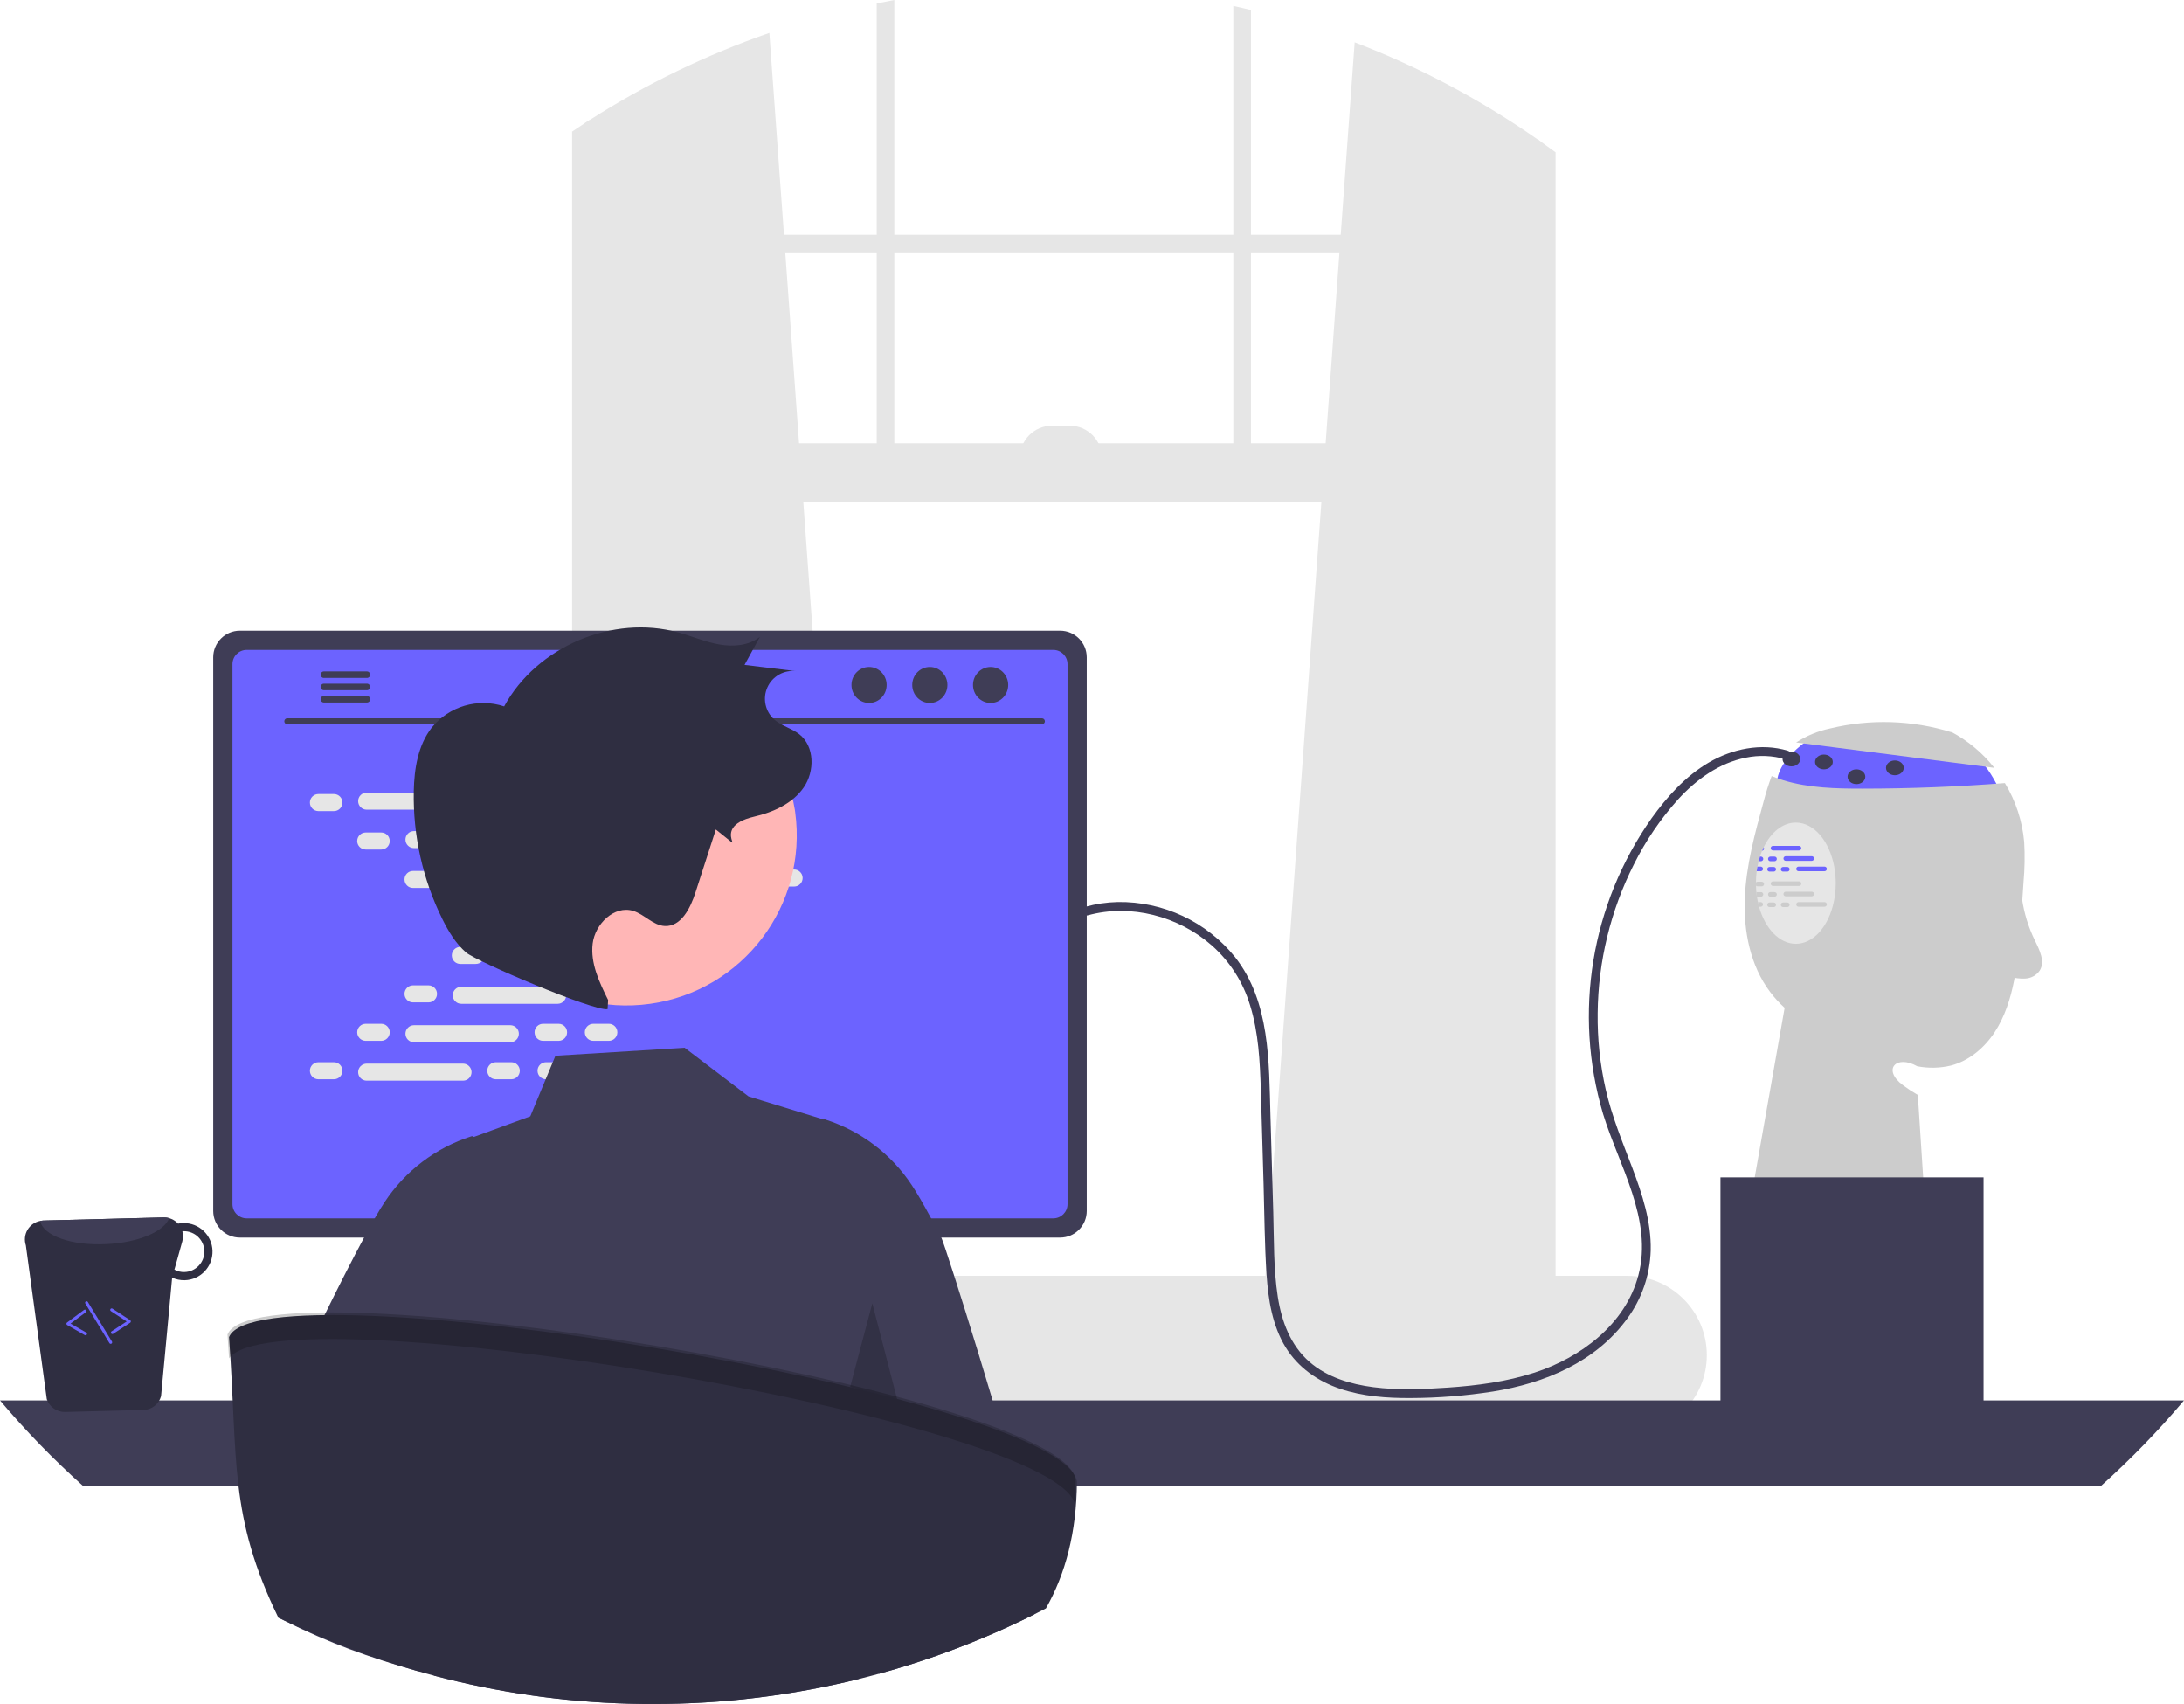
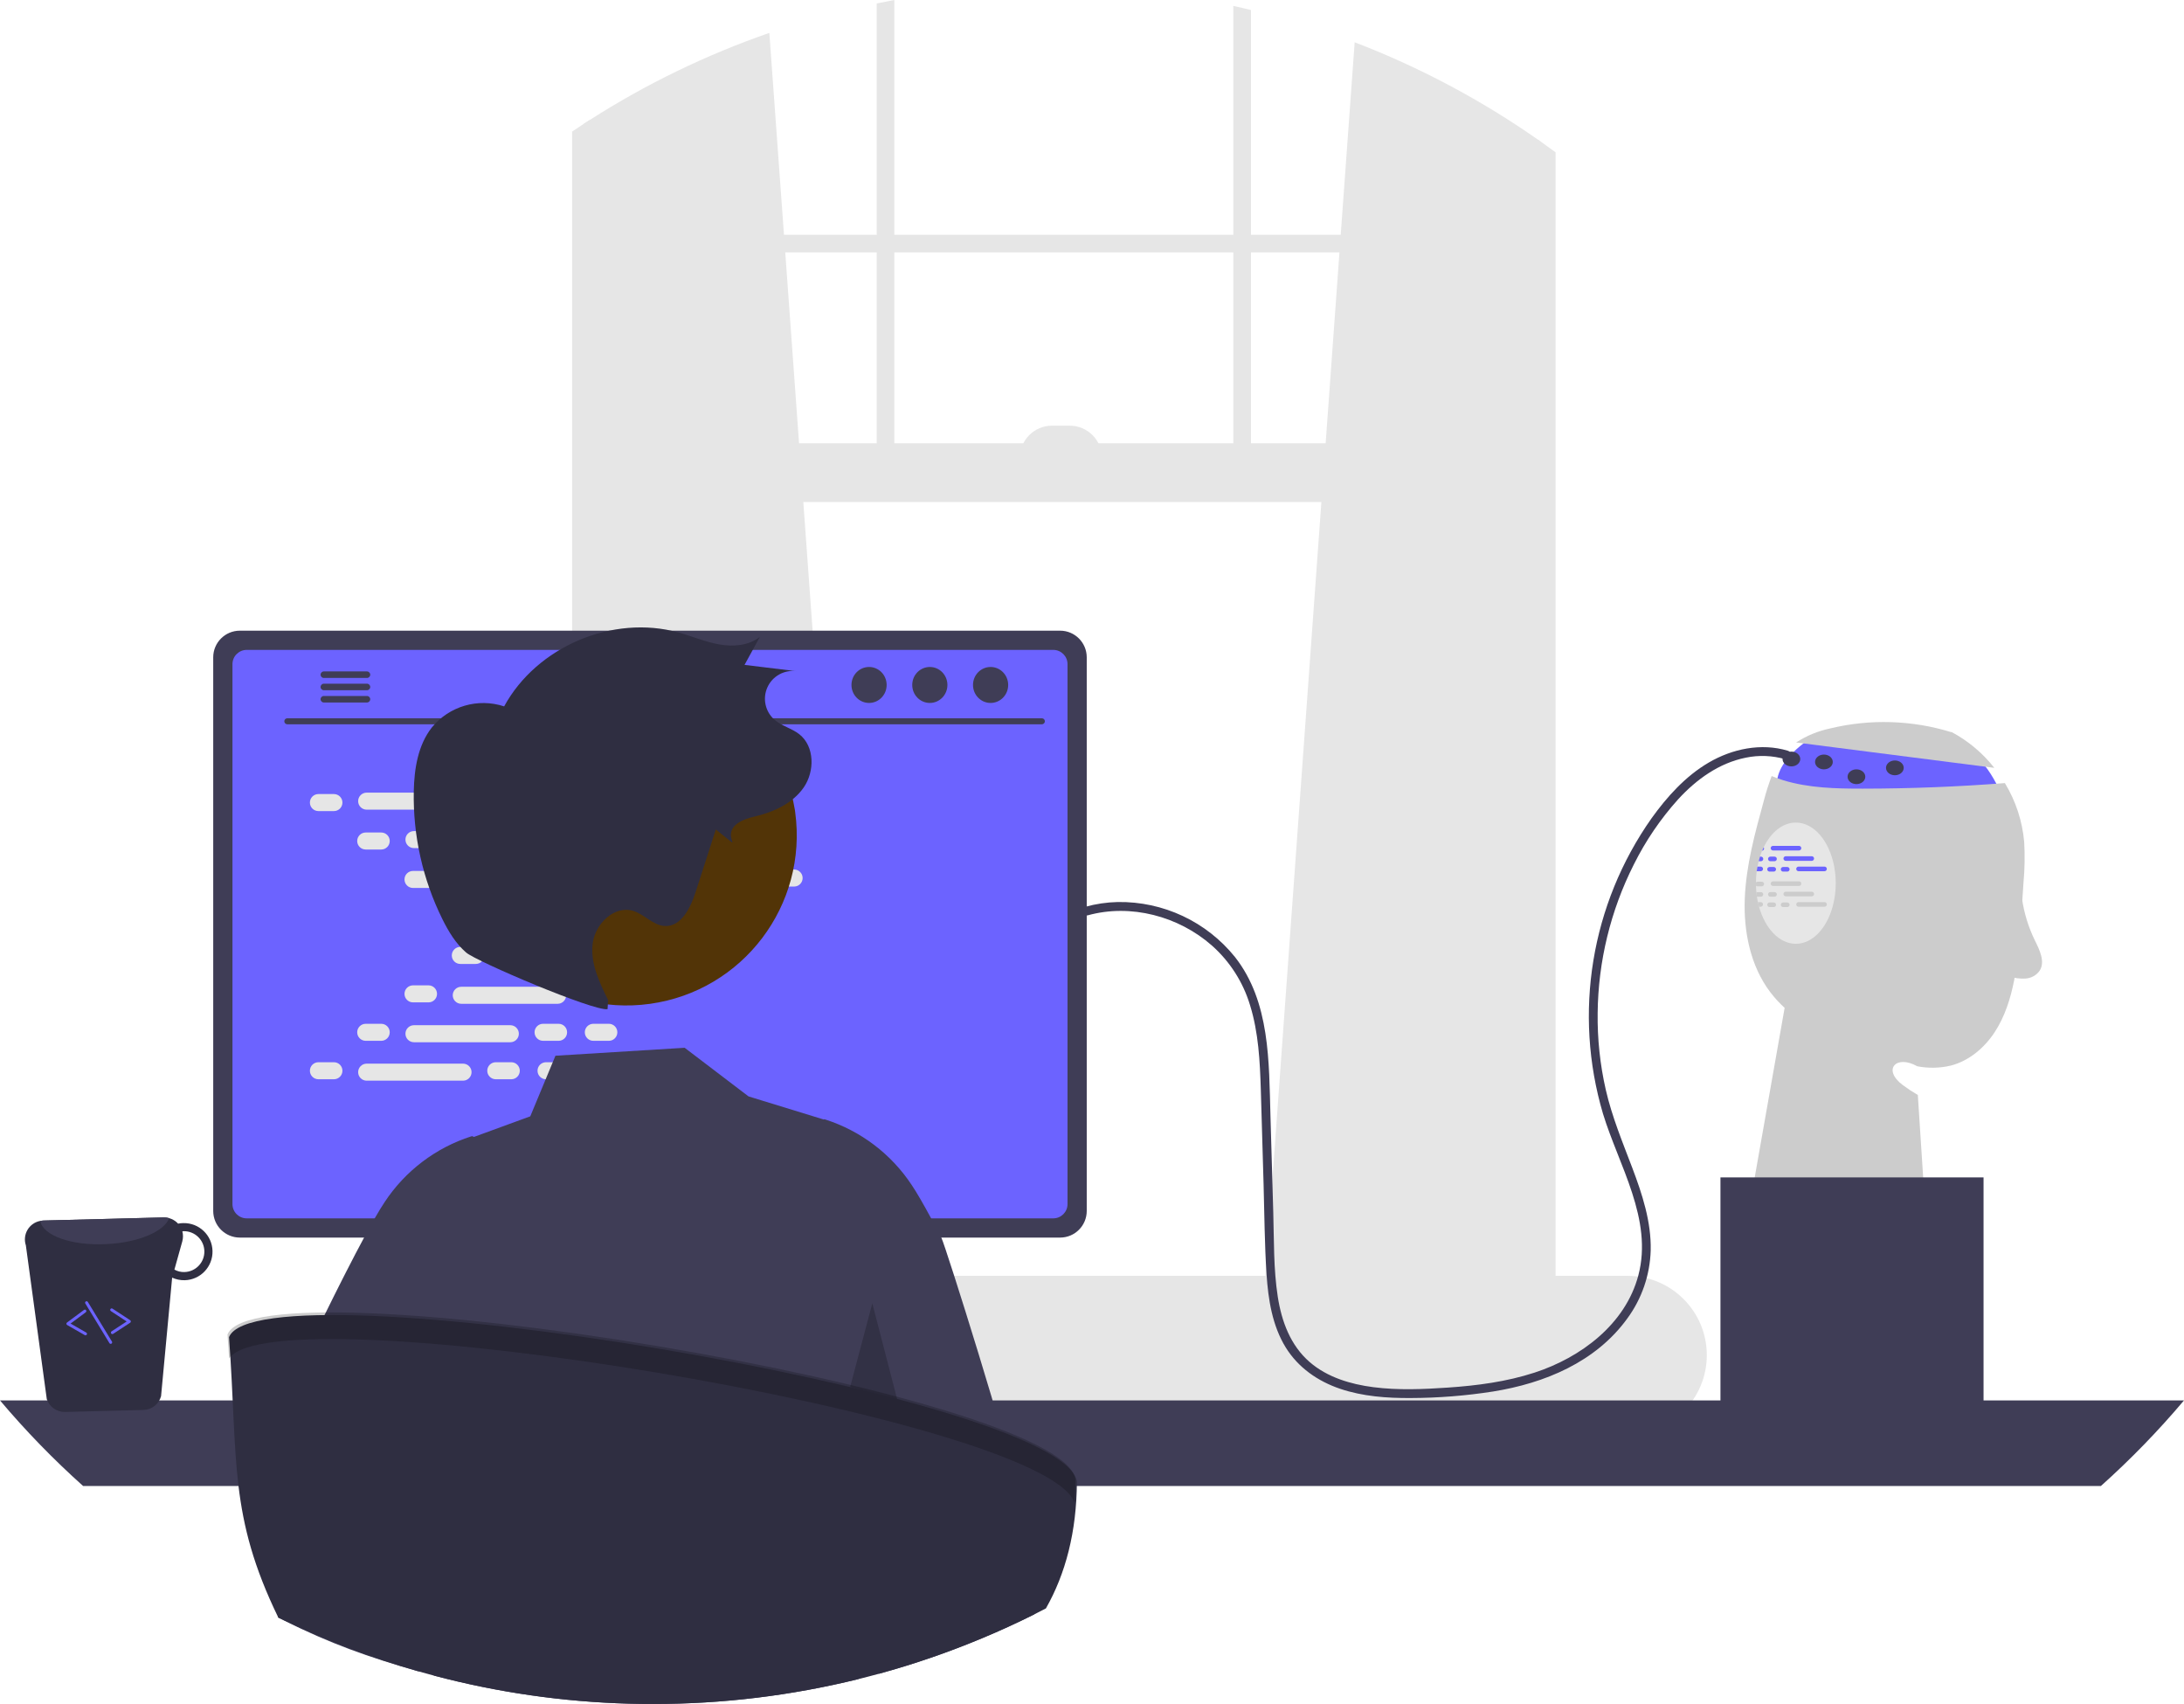
<svg xmlns="http://www.w3.org/2000/svg" width="738.82" height="576.27" viewBox="0 0 738.82 576.27" role="img" artist="Katerina Limpitsouni" source="https://undraw.co/">
  <path d="M844.969,410.389s-17.37,9.661-12.37,20.661,76,2,76,2-5-15-14-18S844.969,410.389,844.969,410.389Z" transform="translate(-230.59 -161.865)" fill="#6c63ff" />
  <path d="M838.197,412.965a33.803,33.803,0,0,1,11.446-4.733,77.516,77.516,0,0,1,41.177,1.284l-.245-.199a45.946,45.946,0,0,1,14.666,12.228Z" transform="translate(-230.59 -161.865)" fill="#ccc" />
  <path d="M915.119,460.27q-.36,5.385-.72,10.76a172.674,172.674,0,0,1-2.45,22.38c-1.22,6.19-3.16,12.33-6.63,17.6-3.47,5.26-8.62,9.61-14.72,11.21a26.973,26.973,0,0,1-11.42.25c-7.13-4.05-11.96,1.13-4.84,6.4a55.187,55.187,0,0,0,5.03,3.31l3.23,49.87-60-13,11.71-66.34a39.59,39.59,0,0,1-4.9-5.35c-6.71-8.91-9.02-20.52-8.58-31.66.45-11.15,3.42-22.02,6.37-32.77a84.278,84.278,0,0,1,2.72-8.61c1.31.54,2.64,1.03,3.99,1.44,8.63,2.62,17.8,2.83,26.82,2.82q24.075-.015,48.09-1.88a46.142,46.142,0,0,1,6.53,19.94A92.569,92.569,0,0,1,915.119,460.27Z" transform="translate(-230.59 -161.865)" fill="#ccc" />
  <path d="M658.5,595.645l92.37,8.2.99.09V209.795q-.495-.345-.99-.69a288.323,288.323,0,0,0-62.01-32.94l-4.72,65.1-.43,5.96-4.67,64.56L677.6,331.645l-18.93,261.7Z" transform="translate(-230.59 -161.865)" fill="#e6e6e6" />
  <path d="M430.07,202.455c-.66.42-1.32.84-1.98,1.28v400.2l1.98-.18,91.37-8.11-.17-2.3L502.34,331.645l-1.44-19.86-4.67-64.56-.43-5.96-4.95-68.27A287.687,287.687,0,0,0,430.07,202.455Z" transform="translate(-230.59 -161.865)" fill="#e6e6e6" />
  <path d="M428.09,203.735c-1.33.86-2.66,1.74-3.97,2.63v403.03c0,10.07,5.97,18.51,13.95,20.66a15.249,15.249,0,0,0,4,.53h296.8a15.118,15.118,0,0,0,3.99-.53,17.06,17.06,0,0,0,7.78-4.66,22.919,22.919,0,0,0,6.18-16V213.375c-1.64-1.21-3.29-2.41-4.96-3.58q-.495-.345-.99-.69v400.29a16.108,16.108,0,0,1-.46,3.85c-1.41,5.95-6.06,10.31-11.54,10.31H442.07c-6.62,0-12-6.35-12-14.16V202.455C429.41,202.875,428.75,203.295,428.09,203.735Z" transform="translate(-230.59 -161.865)" fill="#e6e6e6" />
  <rect x="196.503" y="79.404" width="326.752" height="5.959" fill="#e6e6e6" />
  <path d="M653.77,165.255c-1.98-.49-3.96-.95-5.96-1.38v161.81h5.96Z" transform="translate(-230.59 -161.865)" fill="#e6e6e6" />
  <path d="M533.13,161.865c-1.99.37-3.98.75-5.96,1.16v162.66h5.96Z" transform="translate(-230.59 -161.865)" fill="#e6e6e6" />
  <path d="M363.03,620.155a26.711,26.711,0,0,0,1.93,9.98,25.54,25.54,0,0,0,1.75,3.56,27.096,27.096,0,0,0,3.02,4.18,26.76,26.76,0,0,0,20.12,9.11H781.16a26.82,26.82,0,0,0,0-53.64H389.85A26.846,26.846,0,0,0,363.03,620.155Z" transform="translate(-230.59 -161.865)" fill="#e6e6e6" />
  <rect x="427.093" y="311.784" width="324.766" height="19.863" transform="translate(948.3611 481.5662) rotate(-180)" fill="#e6e6e6" />
  <path d="M575.571,305.825h27.809a0,0,0,0,1,0,0v0a10.925,10.925,0,0,1-10.925,10.925h-5.959a10.925,10.925,0,0,1-10.925-10.925v0A0,0,0,0,1,575.571,305.825Z" transform="translate(948.3611 460.7097) rotate(-180)" fill="#e6e6e6" />
  <path d="M230.59,635.475a289.004,289.004,0,0,0,28.12,28.95H941.29a289.004,289.004,0,0,0,28.12-28.95Z" transform="translate(-230.59 -161.865)" fill="#3f3d56" />
  <path d="M415.75,538.665v102.56H487.6V538.665a3.448,3.448,0,0,0-2.43-3.3,3.175,3.175,0,0,0-1.03-.16H419.22A3.463,3.463,0,0,0,415.75,538.665Zm28.04,35.24a7.67,7.67,0,0,1,15.34,0v11.9a7.67,7.67,0,0,1-15.34,0Z" transform="translate(-230.59 -161.865)" fill="#2f2e41" />
  <path d="M415.53,637.945v9.89a1.946,1.946,0,0,0,1.93,1.94h68.43a1.94,1.94,0,0,0,1.93-1.94v-9.89Z" transform="translate(-230.59 -161.865)" fill="#3f3d56" />
  <path d="M302.72,384.145v187.26a9.007,9.007,0,0,0,9,9h277.5a9.007,9.007,0,0,0,9-9V384.145a9.011,9.011,0,0,0-9-8.99H311.72A9.012,9.012,0,0,0,302.72,384.145Z" transform="translate(-230.59 -161.865)" fill="#3f3d56" />
  <path d="M309.23,386.475v182.62a4.818,4.818,0,0,0,4.81,4.81H586.91a4.818,4.818,0,0,0,4.81-4.81V386.475a4.82,4.82,0,0,0-4.81-4.82H314.04A4.821,4.821,0,0,0,309.23,386.475Z" transform="translate(-230.59 -161.865)" fill="#6c63ff" />
  <path d="M364.87,652.105a2.948,2.948,0,0,0,2.32,1.11H529.53a2.987,2.987,0,0,0,2.92-3.6l-2.52-11.97a2.993,2.993,0,0,0-1.86-2.17,2.895,2.895,0,0,0-1.06-.2H369.7a2.894,2.894,0,0,0-1.06.2,2.992,2.992,0,0,0-1.86,2.17l-2.52,11.97A2.985,2.985,0,0,0,364.87,652.105Z" transform="translate(-230.59 -161.865)" fill="#2f2e41" />
  <rect x="520.857" y="637.431" width="5" height="3" rx="0.488" transform="translate(816.124 1115.997) rotate(-180)" fill="#3f3d56" />
  <rect x="510.857" y="637.431" width="5" height="3" rx="0.488" transform="translate(796.124 1115.997) rotate(-180)" fill="#3f3d56" />
  <rect x="500.857" y="637.431" width="5" height="3" rx="0.488" transform="translate(776.124 1115.997) rotate(-180)" fill="#3f3d56" />
  <rect x="490.857" y="637.431" width="5" height="3" rx="0.488" transform="translate(756.124 1115.997) rotate(-180)" fill="#3f3d56" />
  <rect x="480.857" y="637.431" width="5" height="3" rx="0.488" transform="translate(736.124 1115.997) rotate(-180)" fill="#3f3d56" />
  <rect x="470.857" y="637.431" width="5" height="3" rx="0.488" transform="translate(716.124 1115.997) rotate(-180)" fill="#3f3d56" />
  <rect x="460.857" y="637.431" width="5" height="3" rx="0.488" transform="translate(696.124 1115.997) rotate(-180)" fill="#3f3d56" />
  <rect x="450.857" y="637.431" width="5" height="3" rx="0.488" transform="translate(676.124 1115.997) rotate(-180)" fill="#3f3d56" />
  <rect x="440.857" y="637.431" width="5" height="3" rx="0.488" transform="translate(656.124 1115.997) rotate(-180)" fill="#3f3d56" />
  <rect x="430.857" y="637.431" width="5" height="3" rx="0.488" transform="translate(636.124 1115.997) rotate(-180)" fill="#3f3d56" />
  <rect x="420.857" y="637.431" width="5" height="3" rx="0.488" transform="translate(616.124 1115.997) rotate(-180)" fill="#3f3d56" />
  <rect x="410.857" y="637.431" width="5" height="3" rx="0.488" transform="translate(596.124 1115.997) rotate(-180)" fill="#3f3d56" />
  <rect x="400.857" y="637.431" width="5" height="3" rx="0.488" transform="translate(576.124 1115.997) rotate(-180)" fill="#3f3d56" />
  <rect x="390.857" y="637.431" width="5" height="3" rx="0.488" transform="translate(556.124 1115.997) rotate(-180)" fill="#3f3d56" />
  <rect x="380.857" y="637.431" width="5" height="3" rx="0.488" transform="translate(536.124 1115.997) rotate(-180)" fill="#3f3d56" />
  <rect x="370.857" y="637.431" width="5" height="3" rx="0.488" transform="translate(516.124 1115.997) rotate(-180)" fill="#3f3d56" />
  <rect x="520.975" y="642.431" width="5" height="3" rx="0.488" transform="translate(816.3603 1125.997) rotate(-180)" fill="#3f3d56" />
  <rect x="510.975" y="642.431" width="5" height="3" rx="0.488" transform="translate(796.3603 1125.997) rotate(-180)" fill="#3f3d56" />
  <rect x="500.975" y="642.431" width="5" height="3" rx="0.488" transform="translate(776.3603 1125.997) rotate(-180)" fill="#3f3d56" />
  <rect x="490.975" y="642.431" width="5" height="3" rx="0.488" transform="translate(756.3603 1125.997) rotate(-180)" fill="#3f3d56" />
  <rect x="480.975" y="642.431" width="5" height="3" rx="0.488" transform="translate(736.3603 1125.997) rotate(-180)" fill="#3f3d56" />
  <rect x="470.975" y="642.431" width="5" height="3" rx="0.488" transform="translate(716.3603 1125.997) rotate(-180)" fill="#3f3d56" />
  <rect x="460.975" y="642.431" width="5" height="3" rx="0.488" transform="translate(696.3603 1125.997) rotate(-180)" fill="#3f3d56" />
  <rect x="450.975" y="642.431" width="5" height="3" rx="0.488" transform="translate(676.3603 1125.997) rotate(-180)" fill="#3f3d56" />
  <rect x="440.975" y="642.431" width="5" height="3" rx="0.488" transform="translate(656.3603 1125.997) rotate(-180)" fill="#3f3d56" />
  <rect x="430.975" y="642.431" width="5" height="3" rx="0.488" transform="translate(636.3603 1125.997) rotate(-180)" fill="#3f3d56" />
  <rect x="420.975" y="642.431" width="5" height="3" rx="0.488" transform="translate(616.3603 1125.997) rotate(-180)" fill="#3f3d56" />
  <rect x="410.975" y="642.431" width="5" height="3" rx="0.488" transform="translate(596.3603 1125.997) rotate(-180)" fill="#3f3d56" />
  <rect x="400.975" y="642.431" width="5" height="3" rx="0.488" transform="translate(576.3603 1125.997) rotate(-180)" fill="#3f3d56" />
  <rect x="390.975" y="642.431" width="5" height="3" rx="0.488" transform="translate(556.3603 1125.997) rotate(-180)" fill="#3f3d56" />
  <rect x="380.975" y="642.431" width="5" height="3" rx="0.488" transform="translate(536.3603 1125.997) rotate(-180)" fill="#3f3d56" />
  <rect x="370.975" y="642.431" width="5" height="3" rx="0.488" transform="translate(516.3603 1125.997) rotate(-180)" fill="#3f3d56" />
  <rect x="437.975" y="648.431" width="40" height="3" rx="0.488" transform="translate(685.3603 1137.997) rotate(-180)" fill="#3f3d56" />
  <path d="M327.752,406.812H583.075a1.016,1.016,0,0,0,0-2.031H327.752a1.016,1.016,0,0,0,0,2.031Z" transform="translate(-230.59 -161.865)" fill="#3f3d56" />
  <ellipse cx="335.105" cy="231.649" rx="5.95" ry="6.083" fill="#3f3d56" />
  <ellipse cx="314.549" cy="231.649" rx="5.95" ry="6.083" fill="#3f3d56" />
  <ellipse cx="293.993" cy="231.649" rx="5.95" ry="6.083" fill="#3f3d56" />
  <path d="M339.04,390.045a1.095,1.095,0,0,0,1.09,1.1h14.6a1.105,1.105,0,0,0,0-2.21h-14.6A1.103,1.103,0,0,0,339.04,390.045Z" transform="translate(-230.59 -161.865)" fill="#3f3d56" />
  <path d="M339.04,394.195a1.095,1.095,0,0,0,1.09,1.1h14.6a1.105,1.105,0,0,0,0-2.21h-14.6A1.103,1.103,0,0,0,339.04,394.195Z" transform="translate(-230.59 -161.865)" fill="#3f3d56" />
  <path d="M339.04,398.335a1.103,1.103,0,0,0,1.09,1.11h14.6a1.105,1.105,0,0,0,0-2.21h-14.6A1.095,1.095,0,0,0,339.04,398.335Z" transform="translate(-230.59 -161.865)" fill="#3f3d56" />
  <rect x="104.836" y="268.543" width="11.006" height="5.76" rx="2.88" fill="#e6e6e6" />
  <rect x="164.836" y="268.543" width="11.006" height="5.76" rx="2.88" fill="#e6e6e6" />
  <rect x="181.836" y="268.543" width="11.006" height="5.76" rx="2.88" fill="#e6e6e6" />
  <rect x="121.156" y="268.063" width="38.366" height="5.76" rx="2.88" fill="#e6e6e6" />
  <rect x="201.156" y="268.063" width="38.366" height="5.76" rx="2.88" fill="#e6e6e6" />
  <rect x="120.836" y="281.543" width="11.006" height="5.76" rx="2.88" fill="#e6e6e6" />
  <rect x="180.836" y="281.543" width="11.006" height="5.76" rx="2.88" fill="#e6e6e6" />
  <rect x="197.836" y="281.543" width="11.006" height="5.76" rx="2.88" fill="#e6e6e6" />
  <rect x="137.156" y="281.063" width="38.366" height="5.76" rx="2.88" fill="#e6e6e6" />
  <rect x="217.156" y="281.063" width="38.366" height="5.76" rx="2.88" fill="#e6e6e6" />
  <rect x="136.836" y="294.543" width="11.006" height="5.76" rx="2.88" fill="#e6e6e6" />
  <rect x="196.836" y="294.543" width="11.006" height="5.76" rx="2.88" fill="#e6e6e6" />
  <rect x="213.836" y="294.543" width="11.006" height="5.76" rx="2.88" fill="#e6e6e6" />
  <rect x="153.156" y="294.063" width="38.366" height="5.76" rx="2.88" fill="#e6e6e6" />
  <rect x="233.156" y="294.063" width="38.366" height="5.76" rx="2.88" fill="#e6e6e6" />
  <rect x="152.836" y="307.543" width="11.006" height="5.76" rx="2.88" fill="#e6e6e6" />
  <rect x="212.836" y="307.543" width="11.006" height="5.76" rx="2.88" fill="#e6e6e6" />
  <rect x="229.836" y="307.543" width="11.006" height="5.76" rx="2.88" fill="#e6e6e6" />
  <rect x="169.156" y="307.063" width="38.366" height="5.76" rx="2.88" fill="#e6e6e6" />
  <rect x="164.836" y="359.237" width="11.006" height="5.76" rx="2.88" fill="#e6e6e6" />
  <rect x="181.836" y="359.237" width="11.006" height="5.76" rx="2.88" fill="#e6e6e6" />
  <rect x="201.156" y="359.717" width="38.366" height="5.76" rx="2.88" fill="#e6e6e6" />
  <rect x="104.836" y="359.237" width="11.006" height="5.76" rx="2.88" fill="#e6e6e6" />
  <rect x="121.156" y="359.717" width="38.366" height="5.76" rx="2.88" fill="#e6e6e6" />
  <rect x="120.836" y="346.237" width="11.006" height="5.76" rx="2.88" fill="#e6e6e6" />
  <rect x="180.836" y="346.237" width="11.006" height="5.76" rx="2.88" fill="#e6e6e6" />
  <rect x="197.836" y="346.237" width="11.006" height="5.76" rx="2.88" fill="#e6e6e6" />
  <rect x="137.156" y="346.717" width="38.366" height="5.76" rx="2.88" fill="#e6e6e6" />
  <rect x="136.836" y="333.237" width="11.006" height="5.76" rx="2.88" fill="#e6e6e6" />
  <rect x="196.836" y="333.237" width="11.006" height="5.76" rx="2.88" fill="#e6e6e6" />
  <rect x="213.836" y="333.237" width="11.006" height="5.76" rx="2.88" fill="#e6e6e6" />
  <rect x="153.156" y="333.717" width="38.366" height="5.76" rx="2.88" fill="#e6e6e6" />
  <rect x="152.836" y="320.237" width="11.006" height="5.76" rx="2.88" fill="#e6e6e6" />
  <rect x="212.836" y="320.237" width="11.006" height="5.76" rx="2.88" fill="#e6e6e6" />
  <rect x="229.836" y="320.237" width="11.006" height="5.76" rx="2.88" fill="#e6e6e6" />
  <rect x="169.156" y="320.717" width="38.366" height="5.76" rx="2.88" fill="#e6e6e6" />
  <path d="M324.69,708.905c.61.31,1.23.62,1.84.92,15.8,7.9,28.44,12.39,45.73,17.31,1.46-16.3,2.87-44.95,4.24-62.71.36-4.61.72-8.48,1.07-11.21a15.182,15.182,0,0,1,.88-4.25l-.06,4.25-.15,11.21-.87,64.11a288.588,288.588,0,0,0,65.84,9.49c1.16.03,2.3.05,3.4.07.39.01.77.02,1.15.02,1.25.01,2.49.02,3.74.02a289.271,289.271,0,0,0,69.54-8.43c-.49-16.13-.98-44.46-1.45-65.28-.1-4.07-.19-7.86-.29-11.21-.19-7.16-.39-12.32-.58-14.05a4.361,4.361,0,0,1,.39.97,97.154,97.154,0,0,1,1.89,13.08c.35,3.35.7,7.14,1.05,11.21,1.86,21.63,3.8,51.04,5.8,63.51a285.473,285.473,0,0,0,34.97-12.03q9-3.75,17.68-8.09c-1.1-7.2-2.25-15.27-3.43-23.64-.92-6.49-1.87-13.16-2.84-19.75-1.5-10.18-23.79-81.32-25.2-84.02-1.21-2.31-2.36-4.49-3.45-6.5-2.64-4.88-4.88-8.77-6.54-11.23a55.257,55.257,0,0,0-29.28-22.21l-.3-.08-.21.09-20.45-6.28-2.99-.92-2.01-.62-7.08-5.39-3.85-2.93-3.61-2.75-7.06-5.37-43.71,2.69-8.51,20.49-19.06,6.97-.33-.15-.29-.12-.3.08a55.306,55.306,0,0,0-29.28,22.21c-.94,1.41-2.08,3.27-3.37,5.52-1.1,1.91-2.3,4.09-3.6,6.5-1.85,3.43-3.87,7.3-6.01,11.49-.47.92-.95,1.86-1.43,2.81q-1.335,2.64-2.71,5.39c-2.13,4.25-4.33,8.69-6.53,13.2-1.91,3.91-3.84,11.95-5.74,22.18-1.57,8.5-3.13,18.52-4.64,28.95-1.98,13.52.13,29.71-1.66,42.15C324.92,707.365,324.8,708.135,324.69,708.905Z" transform="translate(-230.59 -161.865)" fill="#3f3d56" />
  <polygon points="303.59 473.566 295.093 440.774 287.59 469.07 303.59 473.566" opacity="0.2" />
  <path d="M308.07,614.065c3.04,41.88-.11,60.32,16.67,94.85a286.159,286.159,0,0,0,47.52,18.22q2.55.72,5.11,1.4a288.588,288.588,0,0,0,65.84,9.49c1.16.03,2.3.05,3.4.07.39.01.77.02,1.15.02,1.25.01,2.49.02,3.74.02a289.271,289.271,0,0,0,69.54-8.43q3.42-.84,6.81-1.77a285.473,285.473,0,0,0,34.97-12.03q9-3.75,17.68-8.09c1.31-.66,2.62-1.32,3.91-2,6.63-11.66,10.4-25.84,10.48-42.88C590.3,633.575,318.21,588.745,308.07,614.065Z" transform="translate(-230.59 -161.865)" fill="#2f2e41" />
  <path d="M308.078,621.237c-.155-2.593-.329-5.271-.531-8.06,10.14-25.32,282.23,19.51,286.82,48.87-.013,2.692-.128,5.304-.321,7.855C582.93,640.924,324.441,598.316,308.078,621.237Z" transform="translate(-230.59 -161.865)" opacity="0.2" />
  <path d="M246.419,635.051a6.416,6.416,0,0,0,6.183,4.331L279.094,638.7a6.328,6.328,0,0,0,5.981-4.657l3.749-40.087a9.794,9.794,0,0,0,4.238.871A9.661,9.661,0,0,0,292.577,575.51a8.184,8.184,0,0,0-1.736.181,6.548,6.548,0,0,0-4.874-2.103l-40.751,1.052a5.854,5.854,0,0,0-1.005.125,6.365,6.365,0,0,0-4.873,8.265Zm43.173-43.817,2.668-9.553a6.506,6.506,0,0,0,.02-3.375c.129-0.0.244-.062.373-.062a6.91,6.91,0,0,1,.324,13.817A6.505,6.505,0,0,1,289.593,591.234Z" transform="translate(-230.59 -161.865)" fill="#2f2e41" />
  <path d="M244.211,574.765c.868,4.964,10.629,8.454,22.366,7.847,10.793-.497,19.617-4.287,21.234-8.779a6.025,6.025,0,0,0-1.844-.246l-40.751,1.052A5.854,5.854,0,0,0,244.211,574.765Z" transform="translate(-230.59 -161.865)" fill="#3f3d56" />
  <path d="M268.728,613.023a.497.497,0,0,0,.151-.066l5.753-3.766a.499.499,0,0,0,0-.836l-5.98-3.917a.5.5,0,1,0-.548.836l5.341,3.498-5.114,3.348a.5.5,0,0,0,.396.903Z" transform="translate(-230.59 -161.865)" fill="#6c63ff" />
  <path d="M259.641,613.442a.5.5,0,0,0,.126-.918l-5.303-3.04,5.126-3.807a.5.5,0,1,0-.596-.802l-5.739,4.263a.5.5,0,0,0,.049.835l5.965,3.42A.5.5,0,0,0,259.641,613.442Z" transform="translate(-230.59 -161.865)" fill="#6c63ff" />
  <path d="M268.156,616.323a.482.482,0,0,0,.137-.058.5.5,0,0,0,.168-.687l-8.155-13.408a.5.5,0,0,0-.854.521l8.155,13.408A.5.5,0,0,0,268.156,616.323Z" transform="translate(-230.59 -161.865)" fill="#6c63ff" />
  <rect x="582.009" y="398.186" width="89" height="78" fill="#3f3d56" />
  <path d="M914.79,451.101a47.543,47.543,0,0,0,4.144,28.743c1.608,3.279,3.6,7.228,1.642,10.311a6.351,6.351,0,0,1-4.784,2.651,15.579,15.579,0,0,1-5.583-.723" transform="translate(-230.59 -161.865)" fill="#ccc" />
  <ellipse cx="606.009" cy="256.686" rx="3" ry="2.5" fill="#3f3d56" />
  <ellipse cx="617.009" cy="257.686" rx="3" ry="2.5" fill="#3f3d56" />
  <ellipse cx="628.009" cy="262.686" rx="3" ry="2.5" fill="#3f3d56" />
  <ellipse cx="641.009" cy="259.686" rx="3" ry="2.5" fill="#3f3d56" />
  <path d="M598.524,471.434c14.57-4.045,30.799.29,42.058,10.22A43.888,43.888,0,0,1,653.461,501.802c2.875,9.259,3.35,19.025,3.651,28.65.333,10.642.622,21.285.932,31.927.296,10.147.33,20.342,1.007,30.472.568,8.501,1.929,17.325,6.478,24.698,4.218,6.835,10.881,11.451,18.412,13.995,7.633,2.579,15.861,3.179,23.868,3.126a184.222,184.222,0,0,0,27.828-2.203c17.487-2.801,34.76-9.947,45.44-24.689a40.91,40.91,0,0,0,7.923-23.028c.225-9.675-2.866-19.046-6.251-27.982-3.295-8.696-6.859-17.264-8.944-26.356a110.576,110.576,0,0,1-2.749-25.943,114.047,114.047,0,0,1,12.229-50.225,98.679,98.679,0,0,1,15.014-22.075c6.168-6.712,13.807-12.253,22.89-14.069a27.638,27.638,0,0,1,13.368.538c1.853.555,2.645-2.34.798-2.893-8.998-2.694-18.774-.646-26.751,4.031-7.844,4.598-14.043,11.496-19.304,18.809A116.169,116.169,0,0,0,772.868,538.54c5.339,17.489,16.95,35.694,11.962,54.621-4.366,16.567-19.492,27.825-35.117,32.911-9.479,3.085-19.418,4.391-29.331,5.066-8.377.571-16.869.934-25.223-.143-7.673-.989-15.565-3.334-21.514-8.485-6.521-5.645-9.501-13.758-10.798-22.083-1.468-9.42-1.252-19.133-1.529-28.638l-.945-32.443c-.534-18.324-.074-38.631-11.995-53.814a49.958,49.958,0,0,0-39.697-18.61,44.882,44.882,0,0,0-10.955,1.618,1.501,1.501,0,0,0,.798,2.893Z" transform="translate(-230.59 -161.865)" fill="#3f3d56" />
-   <path d="M385.556,452.455a57.571,57.571,0,0,0,114.037-15.91l-.114-.817a57.571,57.571,0,0,0-113.905,16.724Z" transform="translate(-230.59 -161.865)" fill="#ffb6b6" />
+   <path d="M385.556,452.455a57.571,57.571,0,0,0,114.037-15.91l-.114-.817a57.571,57.571,0,0,0-113.905,16.724Z" transform="translate(-230.59 -161.865)" fill="#523407" />
  <path d="M436.308,500.059c-2.977-5.996-6.035-12.433-5.227-19.078s7.301-13.015,13.704-11.063c3.829,1.168,6.732,4.935,10.731,5.115,5.502.247,8.635-6.059,10.33-11.299l6.902-21.342c13.313,10.459-3.548-.506,12.944-4.335,6.47-1.502,13.002-4.41,16.781-9.872s3.729-13.913-1.495-18.016c-2.561-2.012-5.963-2.768-8.412-4.916a9.407,9.407,0,0,1,7.457-16.395l-17.566-2.136,5.2-9.48c-3.76,2.984-9.005,3.402-13.732,2.567s-9.183-2.765-13.809-4.047c-22.207-6.153-47.956,4.761-58.977,24.998a22.478,22.478,0,0,0-24.484,7.159c-4.681,5.982-5.932,13.947-6.089,21.541a93.368,93.368,0,0,0,9.662,43.219c2.07,4.172,4.516,8.264,8.033,11.315s43.271,19.955,47.859,19.158" transform="translate(-230.59 -161.865)" fill="#2f2e41" />
  <path d="M851.599,460.55a29.657,29.657,0,0,1-.99,7.69v.01c-.01.05-.03.1-.04.15-2.02,7.43-6.84,12.65-12.47,12.65-5.6,0-10.4-5.18-12.45-12.55-.14-.51-.26-1.02-.37-1.55-.14-.59-.25-1.2-.34-1.83-.08-.5-.14-1.01-.19-1.53-.07-.72-.12-1.44-.13-2.19v-.01c-.02-.28-.02-.56-.02-.84v-.25l.01-.01a29.297,29.297,0,0,1,.25-3.79c.07-.53.15-1.04.25-1.55.12-.62.25-1.23.41-1.83.13-.53.28-1.04.44-1.55.22-.68.46-1.34.73-1.97.17-.41.35-.81.53-1.2,2.46-5.06,6.42-8.35,10.88-8.35,6.17,0,11.37,6.29,12.98,14.87.02.13.05.26.06.39v.01A29.58,29.58,0,0,1,851.599,460.55Z" transform="translate(-230.59 -161.865)" fill="#e6e6e6" />
  <path d="M827.349,448.84a.796.796,0,0,1-.66.76c.17-.41.35-.81.53-1.2A.839.839,0,0,1,827.349,448.84Z" transform="translate(-230.59 -161.865)" fill="#6c63ff" />
  <rect x="599.004" y="286.065" width="10.354" height="1.555" rx="0.777" fill="#6c63ff" />
  <path d="M827.079,452.34a.781.781,0,0,1-.78.78h-.78c.13-.53.28-1.04.44-1.55h.34A.779.779,0,0,1,827.079,452.34Z" transform="translate(-230.59 -161.865)" fill="#6c63ff" />
  <rect x="598.108" y="289.703" width="2.97" height="1.555" rx="0.777" fill="#6c63ff" />
  <rect x="603.323" y="289.573" width="10.354" height="1.555" rx="0.777" fill="#6c63ff" />
  <rect x="597.838" y="293.211" width="2.97" height="1.555" rx="0.777" fill="#6c63ff" />
  <rect x="602.426" y="293.211" width="2.97" height="1.555" rx="0.777" fill="#6c63ff" />
  <path d="M826.999,455.72a.781.781,0,0,1-.78.78h-1.36c.07-.53.15-1.04.25-1.55h1.11A.773.773,0,0,1,826.999,455.72Z" transform="translate(-230.59 -161.865)" fill="#6c63ff" />
  <rect x="607.641" y="293.082" width="10.354" height="1.555" rx="0.777" fill="#6c63ff" />
  <path d="M827.349,460.84a.773.773,0,0,1-.78.77h-1.41a.791.791,0,0,1-.54-.21v-.01c-.02-.28-.02-.56-.02-.84v-.25l.01-.01a.77.77,0,0,1,.55-.23h1.41A.781.781,0,0,1,827.349,460.84Z" transform="translate(-230.59 -161.865)" fill="#ccc" />
  <rect x="599.004" y="298.065" width="10.354" height="1.555" rx="0.777" fill="#ccc" />
  <path d="M827.079,464.34a.781.781,0,0,1-.78.78h-1.36c-.08-.5-.14-1.01-.19-1.53a.34.34,0,0,1,.14-.02h1.41A.779.779,0,0,1,827.079,464.34Z" transform="translate(-230.59 -161.865)" fill="#ccc" />
  <rect x="598.108" y="301.703" width="2.97" height="1.555" rx="0.777" fill="#ccc" />
  <rect x="603.323" y="301.573" width="10.354" height="1.555" rx="0.777" fill="#ccc" />
  <rect x="597.838" y="305.211" width="2.97" height="1.555" rx="0.777" fill="#ccc" />
  <rect x="602.426" y="305.211" width="2.97" height="1.555" rx="0.777" fill="#ccc" />
  <path d="M826.999,467.72a.781.781,0,0,1-.78.78h-.57c-.14-.51-.26-1.02-.37-1.55h.94A.773.773,0,0,1,826.999,467.72Z" transform="translate(-230.59 -161.865)" fill="#ccc" />
  <rect x="607.641" y="305.082" width="10.354" height="1.555" rx="0.777" fill="#ccc" />
</svg>
